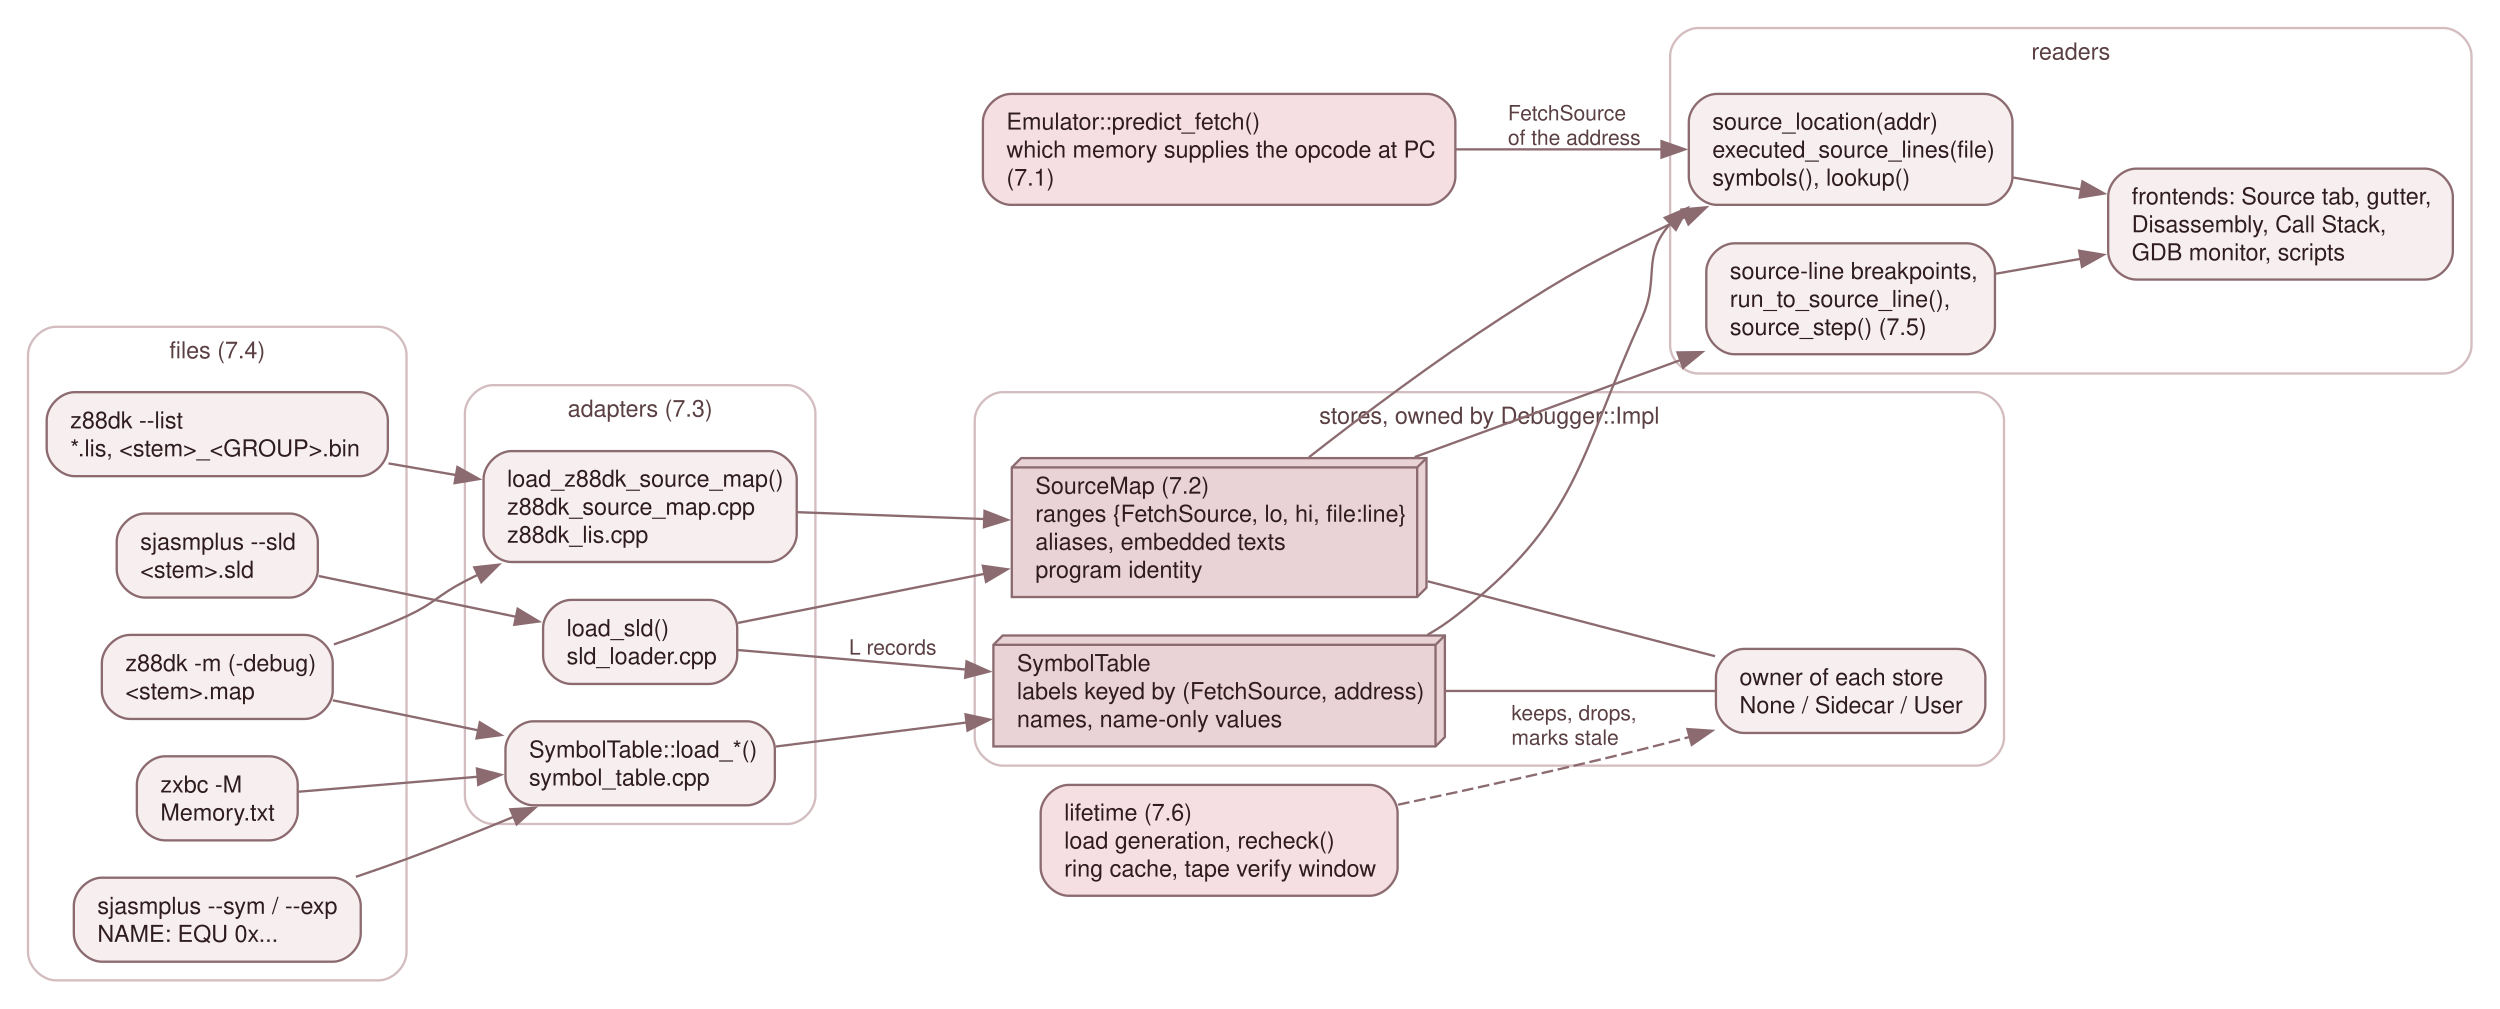
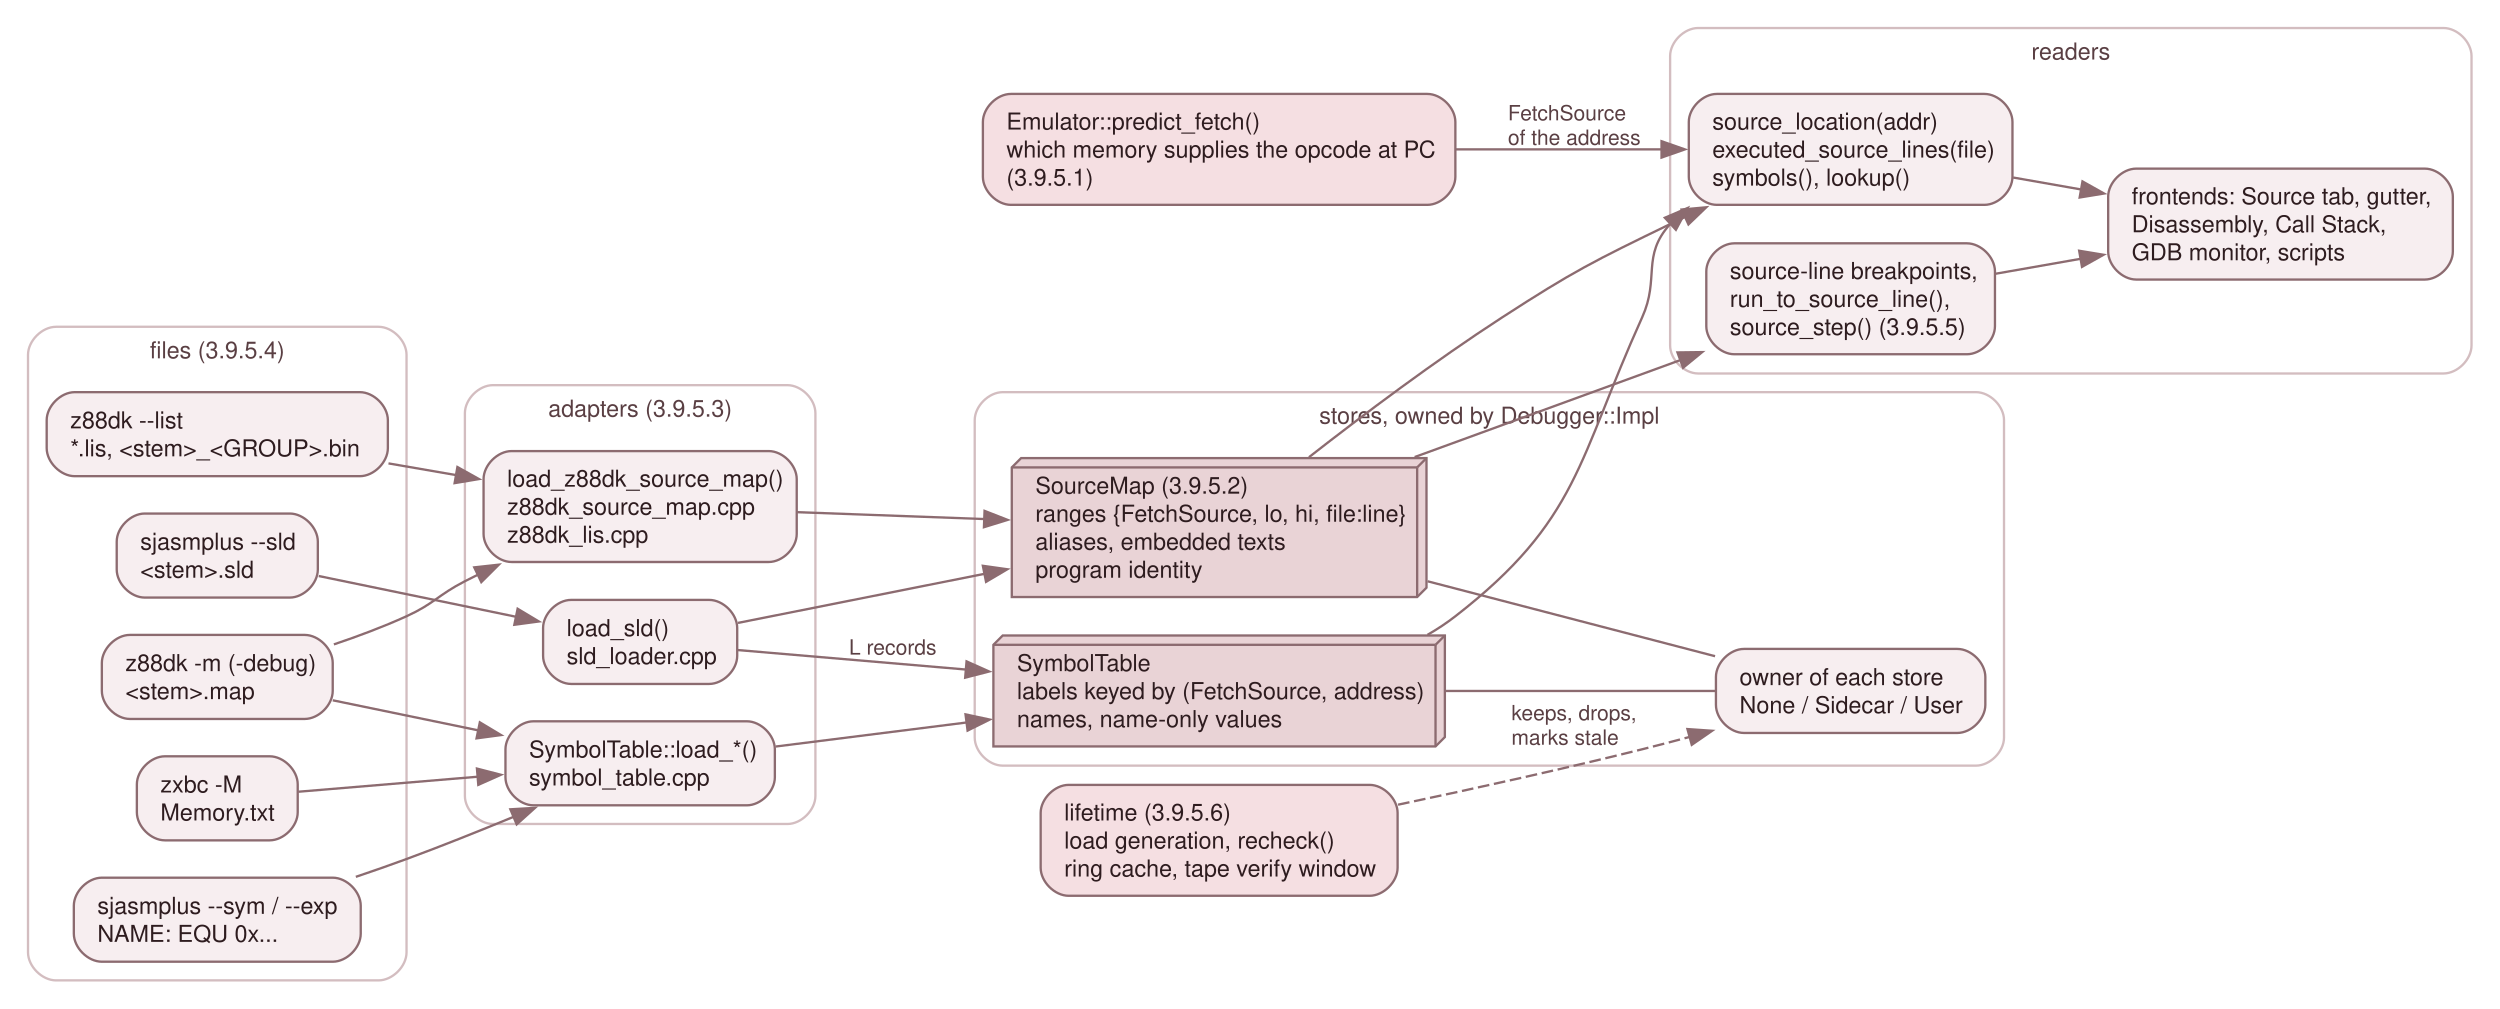
<svg xmlns="http://www.w3.org/2000/svg" width="1071pt" height="432pt" viewBox="0.00 0.00 1071.00 432.00">
  <g id="graph0" class="graph" transform="scale(1 1) rotate(0) translate(4 428)">
    <g id="clust1" class="cluster">
      <path fill="none" stroke="#d3bdc0" d="M20,-8C20,-8 158.16,-8 158.16,-8 164.16,-8 170.16,-14 170.16,-20 170.16,-20 170.16,-276 170.16,-276 170.16,-282 164.16,-288 158.16,-288 158.16,-288 20,-288 20,-288 14,-288 8,-282 8,-276 8,-276 8,-20 8,-20 8,-14 14,-8 20,-8" />
-       <text xml:space="preserve" text-anchor="middle" x="89.08" y="-274.5" font-family="Helvetica,sans-Serif" font-size="10.00" fill="#5a3f43">files (7.4)</text>
+       <text xml:space="preserve" text-anchor="middle" x="89.08" y="-274.5" font-family="Helvetica,sans-Serif" font-size="10.00" fill="#5a3f43">files (3.9.5.4)</text>
    </g>
    <g id="clust2" class="cluster">
      <path fill="none" stroke="#d3bdc0" d="M207.16,-75C207.16,-75 333.32,-75 333.32,-75 339.32,-75 345.32,-81 345.32,-87 345.32,-87 345.32,-251 345.32,-251 345.32,-257 339.32,-263 333.32,-263 333.32,-263 207.16,-263 207.16,-263 201.16,-263 195.16,-257 195.16,-251 195.16,-251 195.16,-87 195.16,-87 195.16,-81 201.16,-75 207.16,-75" />
-       <text xml:space="preserve" text-anchor="middle" x="270.24" y="-249.5" font-family="Helvetica,sans-Serif" font-size="10.00" fill="#5a3f43">adapters (7.3)</text>
+       <text xml:space="preserve" text-anchor="middle" x="270.24" y="-249.5" font-family="Helvetica,sans-Serif" font-size="10.00" fill="#5a3f43">adapters (3.9.5.3)</text>
    </g>
    <g id="clust3" class="cluster">
      <path fill="none" stroke="#d3bdc0" d="M425.57,-100C425.57,-100 842.52,-100 842.52,-100 848.52,-100 854.52,-106 854.52,-112 854.52,-112 854.52,-248 854.52,-248 854.52,-254 848.52,-260 842.52,-260 842.52,-260 425.57,-260 425.57,-260 419.57,-260 413.57,-254 413.57,-248 413.57,-248 413.57,-112 413.57,-112 413.57,-106 419.57,-100 425.57,-100" />
      <text xml:space="preserve" text-anchor="middle" x="634.04" y="-246.5" font-family="Helvetica,sans-Serif" font-size="10.00" fill="#5a3f43">stores, owned by Debugger::Impl</text>
    </g>
    <g id="clust4" class="cluster">
      <path fill="none" stroke="#d3bdc0" d="M723.48,-268C723.48,-268 1042.8,-268 1042.8,-268 1048.8,-268 1054.8,-274 1054.8,-280 1054.8,-280 1054.8,-404 1054.8,-404 1054.8,-410 1048.8,-416 1042.8,-416 1042.8,-416 723.48,-416 723.48,-416 717.48,-416 711.48,-410 711.48,-404 711.48,-404 711.48,-280 711.48,-280 711.48,-274 717.48,-268 723.48,-268" />
      <text xml:space="preserve" text-anchor="middle" x="883.14" y="-402.5" font-family="Helvetica,sans-Serif" font-size="10.00" fill="#5a3f43">readers</text>
    </g>
    <g id="node1" class="node">
      <path fill="#f7eef0" stroke="#8c6b70" d="M120.16,-208C120.16,-208 58,-208 58,-208 52,-208 46,-202 46,-196 46,-196 46,-184 46,-184 46,-178 52,-172 58,-172 58,-172 120.16,-172 120.16,-172 126.16,-172 132.16,-178 132.16,-184 132.16,-184 132.16,-196 132.16,-196 132.16,-202 126.16,-208 120.16,-208" />
      <text xml:space="preserve" text-anchor="start" x="56.08" y="-192.5" font-family="Helvetica,sans-Serif" font-size="10.00" fill="#2e1c1f">sjasmplus --sld</text>
      <text xml:space="preserve" text-anchor="start" x="56.08" y="-180.5" font-family="Helvetica,sans-Serif" font-size="10.00" fill="#2e1c1f">&lt;stem&gt;.sld</text>
    </g>
    <g id="node6" class="node">
      <path fill="#f7eef0" stroke="#8c6b70" d="M299.82,-171C299.82,-171 240.66,-171 240.66,-171 234.66,-171 228.66,-165 228.66,-159 228.66,-159 228.66,-147 228.66,-147 228.66,-141 234.66,-135 240.66,-135 240.66,-135 299.82,-135 299.82,-135 305.82,-135 311.82,-141 311.82,-147 311.82,-147 311.82,-159 311.82,-159 311.82,-165 305.82,-171 299.82,-171" />
      <text xml:space="preserve" text-anchor="start" x="238.74" y="-155.5" font-family="Helvetica,sans-Serif" font-size="10.00" fill="#2e1c1f">load_sld()</text>
      <text xml:space="preserve" text-anchor="start" x="238.74" y="-143.5" font-family="Helvetica,sans-Serif" font-size="10.00" fill="#2e1c1f">sld_loader.cpp</text>
    </g>
    <g id="edge1" class="edge">
      <path fill="none" stroke="#8c6b70" d="M132.54,-181.23C157.89,-176 190.28,-169.31 217.17,-163.75" />
      <polygon fill="#8c6b70" stroke="#8c6b70" points="217.75,-167.21 226.84,-161.76 216.34,-160.35 217.75,-167.21" />
    </g>
    <g id="node2" class="node">
      <path fill="#f7eef0" stroke="#8c6b70" d="M138.54,-52C138.54,-52 39.63,-52 39.63,-52 33.63,-52 27.63,-46 27.63,-40 27.63,-40 27.63,-28 27.63,-28 27.63,-22 33.63,-16 39.63,-16 39.63,-16 138.54,-16 138.54,-16 144.54,-16 150.54,-22 150.54,-28 150.54,-28 150.54,-40 150.54,-40 150.54,-46 144.54,-52 138.54,-52" />
      <text xml:space="preserve" text-anchor="start" x="37.71" y="-36.5" font-family="Helvetica,sans-Serif" font-size="10.00" fill="#2e1c1f">sjasmplus --sym / --exp</text>
      <text xml:space="preserve" text-anchor="start" x="37.71" y="-24.5" font-family="Helvetica,sans-Serif" font-size="10.00" fill="#2e1c1f">NAME: EQU 0x...</text>
    </g>
    <g id="node8" class="node">
      <path fill="#f7eef0" stroke="#8c6b70" d="M315.95,-119C315.95,-119 224.54,-119 224.54,-119 218.54,-119 212.54,-113 212.54,-107 212.54,-107 212.54,-95 212.54,-95 212.54,-89 218.54,-83 224.54,-83 224.54,-83 315.95,-83 315.95,-83 321.95,-83 327.95,-89 327.95,-95 327.95,-95 327.95,-107 327.95,-107 327.95,-113 321.95,-119 315.95,-119" />
      <text xml:space="preserve" text-anchor="start" x="222.62" y="-103.5" font-family="Helvetica,sans-Serif" font-size="10.00" fill="#2e1c1f">SymbolTable::load_*()</text>
      <text xml:space="preserve" text-anchor="start" x="222.62" y="-91.5" font-family="Helvetica,sans-Serif" font-size="10.00" fill="#2e1c1f">symbol_table.cpp</text>
    </g>
    <g id="edge2" class="edge">
      <path fill="none" stroke="#8c6b70" d="M148.44,-52.36C155.78,-54.84 163.17,-57.42 170.16,-60 185.2,-65.54 201.33,-72 216.12,-78.12" />
      <polygon fill="#8c6b70" stroke="#8c6b70" points="214.64,-81.29 225.22,-81.92 217.34,-74.84 214.64,-81.29" />
    </g>
    <g id="node3" class="node">
      <path fill="#f7eef0" stroke="#8c6b70" d="M126.54,-156C126.54,-156 51.63,-156 51.63,-156 45.63,-156 39.63,-150 39.63,-144 39.63,-144 39.63,-132 39.63,-132 39.63,-126 45.63,-120 51.63,-120 51.63,-120 126.54,-120 126.54,-120 132.54,-120 138.54,-126 138.54,-132 138.54,-132 138.54,-144 138.54,-144 138.54,-150 132.54,-156 126.54,-156" />
      <text xml:space="preserve" text-anchor="start" x="49.71" y="-140.5" font-family="Helvetica,sans-Serif" font-size="10.00" fill="#2e1c1f">z88dk -m (-debug)</text>
      <text xml:space="preserve" text-anchor="start" x="49.71" y="-128.5" font-family="Helvetica,sans-Serif" font-size="10.00" fill="#2e1c1f">&lt;stem&gt;.map</text>
    </g>
    <g id="node7" class="node">
      <path fill="#f7eef0" stroke="#8c6b70" d="M325.32,-234.76C325.32,-234.76 215.16,-234.76 215.16,-234.76 209.16,-234.76 203.16,-228.76 203.16,-222.76 203.16,-222.76 203.16,-199.24 203.16,-199.24 203.16,-193.24 209.16,-187.24 215.16,-187.24 215.16,-187.24 325.32,-187.24 325.32,-187.24 331.32,-187.24 337.32,-193.24 337.32,-199.24 337.32,-199.24 337.32,-222.76 337.32,-222.76 337.32,-228.76 331.32,-234.76 325.32,-234.76" />
      <text xml:space="preserve" text-anchor="start" x="213.24" y="-219.5" font-family="Helvetica,sans-Serif" font-size="10.00" fill="#2e1c1f">load_z88dk_source_map()</text>
      <text xml:space="preserve" text-anchor="start" x="213.24" y="-207.5" font-family="Helvetica,sans-Serif" font-size="10.00" fill="#2e1c1f">z88dk_source_map.cpp</text>
      <text xml:space="preserve" text-anchor="start" x="213.24" y="-195.5" font-family="Helvetica,sans-Serif" font-size="10.00" fill="#2e1c1f">z88dk_lis.cpp</text>
    </g>
    <g id="edge3" class="edge">
      <path fill="none" stroke="#8c6b70" d="M139.03,-151.94C149.47,-155.46 160.32,-159.52 170.16,-164 181.95,-169.37 183.63,-173.08 195.16,-179 197.08,-179.98 199.03,-180.96 201.01,-181.94" />
      <polygon fill="#8c6b70" stroke="#8c6b70" points="199.17,-184.94 209.7,-186.1 202.19,-178.62 199.17,-184.94" />
    </g>
    <g id="edge4" class="edge">
      <path fill="none" stroke="#8c6b70" d="M138.56,-127.99C157.8,-124.01 180.27,-119.37 201.09,-115.07" />
      <polygon fill="#8c6b70" stroke="#8c6b70" points="201.56,-118.55 210.65,-113.1 200.15,-111.69 201.56,-118.55" />
    </g>
    <g id="node4" class="node">
      <path fill="#f7eef0" stroke="#8c6b70" d="M150.16,-260C150.16,-260 28,-260 28,-260 22,-260 16,-254 16,-248 16,-248 16,-236 16,-236 16,-230 22,-224 28,-224 28,-224 150.16,-224 150.16,-224 156.16,-224 162.16,-230 162.16,-236 162.16,-236 162.16,-248 162.16,-248 162.16,-254 156.16,-260 150.16,-260" />
      <text xml:space="preserve" text-anchor="start" x="26.08" y="-244.5" font-family="Helvetica,sans-Serif" font-size="10.00" fill="#2e1c1f">z88dk --list</text>
      <text xml:space="preserve" text-anchor="start" x="26.08" y="-232.5" font-family="Helvetica,sans-Serif" font-size="10.00" fill="#2e1c1f">*.lis, &lt;stem&gt;_&lt;GROUP&gt;.bin</text>
    </g>
    <g id="edge5" class="edge">
      <path fill="none" stroke="#8c6b70" d="M162.43,-229.48C172,-227.83 181.83,-226.12 191.48,-224.45" />
      <polygon fill="#8c6b70" stroke="#8c6b70" points="191.95,-227.93 201.2,-222.77 190.75,-221.03 191.95,-227.93" />
    </g>
    <g id="node5" class="node">
      <path fill="#f7eef0" stroke="#8c6b70" d="M111.54,-104C111.54,-104 66.63,-104 66.63,-104 60.63,-104 54.63,-98 54.63,-92 54.63,-92 54.63,-80 54.63,-80 54.63,-74 60.63,-68 66.63,-68 66.63,-68 111.54,-68 111.54,-68 117.54,-68 123.54,-74 123.54,-80 123.54,-80 123.54,-92 123.54,-92 123.54,-98 117.54,-104 111.54,-104" />
      <text xml:space="preserve" text-anchor="start" x="64.71" y="-88.5" font-family="Helvetica,sans-Serif" font-size="10.00" fill="#2e1c1f">zxbc -M</text>
      <text xml:space="preserve" text-anchor="start" x="64.71" y="-76.5" font-family="Helvetica,sans-Serif" font-size="10.00" fill="#2e1c1f">Memory.txt</text>
    </g>
    <g id="edge6" class="edge">
      <path fill="none" stroke="#8c6b70" d="M123.78,-88.82C145.51,-90.64 174.54,-93.07 200.95,-95.28" />
      <polygon fill="#8c6b70" stroke="#8c6b70" points="200.32,-98.74 210.58,-96.09 200.9,-91.77 200.32,-98.74" />
    </g>
    <g id="node9" class="node">
      <polygon fill="#e9d3d6" stroke="#8c6b70" points="607.11,-231.76 433.45,-231.76 429.45,-227.76 429.45,-172.24 603.11,-172.24 607.11,-176.24 607.11,-231.76" />
      <polyline fill="none" stroke="#8c6b70" points="603.11,-227.76 429.45,-227.76" />
      <polyline fill="none" stroke="#8c6b70" points="603.11,-227.76 603.11,-172.24" />
      <polyline fill="none" stroke="#8c6b70" points="603.11,-227.76 607.11,-231.76" />
-       <text xml:space="preserve" text-anchor="start" x="439.53" y="-216.5" font-family="Helvetica,sans-Serif" font-size="10.00" fill="#2e1c1f">SourceMap (7.2)</text>
+       <text xml:space="preserve" text-anchor="start" x="439.53" y="-216.5" font-family="Helvetica,sans-Serif" font-size="10.00" fill="#2e1c1f">SourceMap (3.9.5.2)</text>
      <text xml:space="preserve" text-anchor="start" x="439.53" y="-204.5" font-family="Helvetica,sans-Serif" font-size="10.00" fill="#2e1c1f">ranges {FetchSource, lo, hi, file:line}</text>
      <text xml:space="preserve" text-anchor="start" x="439.53" y="-192.5" font-family="Helvetica,sans-Serif" font-size="10.00" fill="#2e1c1f">aliases, embedded texts</text>
      <text xml:space="preserve" text-anchor="start" x="439.53" y="-180.5" font-family="Helvetica,sans-Serif" font-size="10.00" fill="#2e1c1f">program identity</text>
    </g>
    <g id="edge7" class="edge">
      <path fill="none" stroke="#8c6b70" d="M312.14,-161.15C341.06,-166.91 381.11,-174.88 418.16,-182.26" />
      <polygon fill="#8c6b70" stroke="#8c6b70" points="417.05,-185.61 427.54,-184.13 418.42,-178.74 417.05,-185.61" />
    </g>
    <g id="node10" class="node">
      <polygon fill="#e9d3d6" stroke="#8c6b70" points="614.98,-155.76 425.57,-155.76 421.57,-151.76 421.57,-108.24 610.98,-108.24 614.98,-112.24 614.98,-155.76" />
      <polyline fill="none" stroke="#8c6b70" points="610.98,-151.76 421.57,-151.76" />
      <polyline fill="none" stroke="#8c6b70" points="610.98,-151.76 610.98,-108.24" />
      <polyline fill="none" stroke="#8c6b70" points="610.98,-151.76 614.98,-155.76" />
      <text xml:space="preserve" text-anchor="start" x="431.65" y="-140.5" font-family="Helvetica,sans-Serif" font-size="10.00" fill="#2e1c1f">SymbolTable</text>
      <text xml:space="preserve" text-anchor="start" x="431.65" y="-128.5" font-family="Helvetica,sans-Serif" font-size="10.00" fill="#2e1c1f">labels keyed by (FetchSource, address)</text>
      <text xml:space="preserve" text-anchor="start" x="431.65" y="-116.5" font-family="Helvetica,sans-Serif" font-size="10.00" fill="#2e1c1f">names, name-only values</text>
    </g>
    <g id="edge8" class="edge">
      <path fill="none" stroke="#8c6b70" d="M312.14,-149.51C338.96,-147.22 375.36,-144.11 410.05,-141.15" />
      <polygon fill="#8c6b70" stroke="#8c6b70" points="410.07,-144.66 419.74,-140.33 409.48,-137.69 410.07,-144.66" />
      <text xml:space="preserve" text-anchor="middle" x="377.2" y="-147.56" font-family="Helvetica,sans-Serif" font-size="9.00" fill="#5a3f43"> L records</text>
    </g>
    <g id="edge9" class="edge">
      <path fill="none" stroke="#8c6b70" d="M337.5,-208.58C362.15,-207.67 390.71,-206.63 417.7,-205.64" />
      <polygon fill="#8c6b70" stroke="#8c6b70" points="417.78,-209.14 427.65,-205.28 417.52,-202.15 417.78,-209.14" />
    </g>
    <g id="edge10" class="edge">
      <path fill="none" stroke="#8c6b70" d="M328.3,-108.19C352.74,-111.27 382.11,-114.97 410.33,-118.52" />
      <polygon fill="#8c6b70" stroke="#8c6b70" points="409.63,-121.96 419.99,-119.74 410.51,-115.02 409.63,-121.96" />
    </g>
    <g id="node11" class="node">
      <path fill="#f7eef0" stroke="#8c6b70" d="M834.52,-150C834.52,-150 743.11,-150 743.11,-150 737.11,-150 731.11,-144 731.11,-138 731.11,-138 731.11,-126 731.11,-126 731.11,-120 737.11,-114 743.11,-114 743.11,-114 834.52,-114 834.52,-114 840.52,-114 846.52,-120 846.52,-126 846.52,-126 846.52,-138 846.52,-138 846.52,-144 840.52,-150 834.52,-150" />
      <text xml:space="preserve" text-anchor="start" x="741.19" y="-134.5" font-family="Helvetica,sans-Serif" font-size="10.00" fill="#2e1c1f">owner of each store</text>
      <text xml:space="preserve" text-anchor="start" x="741.19" y="-122.5" font-family="Helvetica,sans-Serif" font-size="10.00" fill="#2e1c1f">None / Sidecar / User</text>
    </g>
    <g id="edge11" class="edge">
      <path fill="none" stroke="#8c6b70" d="M607.58,-178.98C648.08,-168.42 694.94,-156.21 730.73,-146.88" />
    </g>
    <g id="node14" class="node">
      <path fill="#f7eef0" stroke="#8c6b70" d="M846.14,-387.76C846.14,-387.76 731.48,-387.76 731.48,-387.76 725.48,-387.76 719.48,-381.76 719.48,-375.76 719.48,-375.76 719.48,-352.24 719.48,-352.24 719.48,-346.24 725.48,-340.24 731.48,-340.24 731.48,-340.24 846.14,-340.24 846.14,-340.24 852.14,-340.24 858.14,-346.24 858.14,-352.24 858.14,-352.24 858.14,-375.76 858.14,-375.76 858.14,-381.76 852.14,-387.76 846.14,-387.76" />
      <text xml:space="preserve" text-anchor="start" x="729.56" y="-372.5" font-family="Helvetica,sans-Serif" font-size="10.00" fill="#2e1c1f">source_location(addr)</text>
      <text xml:space="preserve" text-anchor="start" x="729.56" y="-360.5" font-family="Helvetica,sans-Serif" font-size="10.00" fill="#2e1c1f">executed_source_lines(file)</text>
      <text xml:space="preserve" text-anchor="start" x="729.56" y="-348.5" font-family="Helvetica,sans-Serif" font-size="10.00" fill="#2e1c1f">symbols(), lookup()</text>
    </g>
    <g id="edge15" class="edge">
      <path fill="none" stroke="#8c6b70" d="M556.76,-232.14C580.01,-250.3 610.82,-273.43 639.48,-292 670.2,-311.9 678.55,-316.01 711.48,-332 713.6,-333.03 715.76,-334.06 717.95,-335.08" />
      <polygon fill="#8c6b70" stroke="#8c6b70" points="716.42,-338.23 726.97,-339.2 719.33,-331.86 716.42,-338.23" />
    </g>
    <g id="node15" class="node">
      <path fill="#f7eef0" stroke="#8c6b70" d="M838.64,-323.76C838.64,-323.76 738.98,-323.76 738.98,-323.76 732.98,-323.76 726.98,-317.76 726.98,-311.76 726.98,-311.76 726.98,-288.24 726.98,-288.24 726.98,-282.24 732.98,-276.24 738.98,-276.24 738.98,-276.24 838.64,-276.24 838.64,-276.24 844.64,-276.24 850.64,-282.24 850.64,-288.24 850.64,-288.24 850.64,-311.76 850.64,-311.76 850.64,-317.76 844.64,-323.76 838.64,-323.76" />
      <text xml:space="preserve" text-anchor="start" x="737.06" y="-308.5" font-family="Helvetica,sans-Serif" font-size="10.00" fill="#2e1c1f">source-line breakpoints,</text>
      <text xml:space="preserve" text-anchor="start" x="737.06" y="-296.5" font-family="Helvetica,sans-Serif" font-size="10.00" fill="#2e1c1f">run_to_source_line(),</text>
-       <text xml:space="preserve" text-anchor="start" x="737.06" y="-284.5" font-family="Helvetica,sans-Serif" font-size="10.00" fill="#2e1c1f">source_step() (7.5)</text>
+       <text xml:space="preserve" text-anchor="start" x="737.06" y="-284.5" font-family="Helvetica,sans-Serif" font-size="10.00" fill="#2e1c1f">source_step() (3.9.5.5)</text>
    </g>
    <g id="edge17" class="edge">
      <path fill="none" stroke="#8c6b70" d="M602.04,-232.2C638.49,-245.51 680.91,-260.99 716,-273.79" />
      <polygon fill="#8c6b70" stroke="#8c6b70" points="714.63,-277.02 725.22,-277.16 717.03,-270.44 714.63,-277.02" />
    </g>
    <g id="edge12" class="edge">
      <path fill="none" stroke="#8c6b70" d="M615.46,-132C654.14,-132 697.41,-132 730.92,-132" />
    </g>
    <g id="edge16" class="edge">
      <path fill="none" stroke="#8c6b70" d="M607.51,-156.02C611.71,-158.43 615.73,-161.09 619.48,-164 672.45,-205.17 671.82,-230.88 699.48,-292 707.13,-308.91 699.07,-318.2 711.48,-332 711.56,-332.09 711.64,-332.18 711.72,-332.27" />
      <polygon fill="#8c6b70" stroke="#8c6b70" points="709.22,-334.72 718.96,-338.89 713.95,-329.56 709.22,-334.72" />
    </g>
    <g id="node12" class="node">
      <path fill="#f5dfe2" stroke="#8c6b70" d="M607.48,-387.76C607.48,-387.76 429.07,-387.76 429.07,-387.76 423.07,-387.76 417.07,-381.76 417.07,-375.76 417.07,-375.76 417.07,-352.24 417.07,-352.24 417.07,-346.24 423.07,-340.24 429.07,-340.24 429.07,-340.24 607.48,-340.24 607.48,-340.24 613.48,-340.24 619.48,-346.24 619.48,-352.24 619.48,-352.24 619.48,-375.76 619.48,-375.76 619.48,-381.76 613.48,-387.76 607.48,-387.76" />
      <text xml:space="preserve" text-anchor="start" x="427.15" y="-372.5" font-family="Helvetica,sans-Serif" font-size="10.00" fill="#2e1c1f">Emulator::predict_fetch()</text>
      <text xml:space="preserve" text-anchor="start" x="427.15" y="-360.5" font-family="Helvetica,sans-Serif" font-size="10.00" fill="#2e1c1f">which memory supplies the opcode at PC</text>
-       <text xml:space="preserve" text-anchor="start" x="427.15" y="-348.5" font-family="Helvetica,sans-Serif" font-size="10.00" fill="#2e1c1f">(7.1)</text>
+       <text xml:space="preserve" text-anchor="start" x="427.15" y="-348.5" font-family="Helvetica,sans-Serif" font-size="10.00" fill="#2e1c1f">(3.9.5.1)</text>
    </g>
    <g id="edge14" class="edge">
      <path fill="none" stroke="#8c6b70" d="M619.65,-364C648.85,-364 680.33,-364 708.08,-364" />
      <polygon fill="#8c6b70" stroke="#8c6b70" points="707.8,-367.5 717.8,-364 707.8,-360.5 707.8,-367.5" />
      <text xml:space="preserve" text-anchor="start" x="639.48" y="-376.45" font-family="Helvetica,sans-Serif" font-size="9.00" fill="#5a3f43"> FetchSource</text>
      <text xml:space="preserve" text-anchor="start" x="639.48" y="-365.95" font-family="Helvetica,sans-Serif" font-size="9.00" fill="#5a3f43"> of the address</text>
    </g>
    <g id="node13" class="node">
      <path fill="#f5dfe2" stroke="#8c6b70" d="M582.73,-91.76C582.73,-91.76 453.82,-91.76 453.82,-91.76 447.82,-91.76 441.82,-85.76 441.82,-79.76 441.82,-79.76 441.82,-56.24 441.82,-56.24 441.82,-50.24 447.82,-44.24 453.82,-44.24 453.82,-44.24 582.73,-44.24 582.73,-44.24 588.73,-44.24 594.73,-50.24 594.73,-56.24 594.73,-56.24 594.73,-79.76 594.73,-79.76 594.73,-85.76 588.73,-91.76 582.73,-91.76" />
-       <text xml:space="preserve" text-anchor="start" x="451.9" y="-76.5" font-family="Helvetica,sans-Serif" font-size="10.00" fill="#2e1c1f">lifetime (7.6)</text>
+       <text xml:space="preserve" text-anchor="start" x="451.9" y="-76.5" font-family="Helvetica,sans-Serif" font-size="10.00" fill="#2e1c1f">lifetime (3.9.5.6)</text>
      <text xml:space="preserve" text-anchor="start" x="451.9" y="-64.5" font-family="Helvetica,sans-Serif" font-size="10.00" fill="#2e1c1f">load generation, recheck()</text>
      <text xml:space="preserve" text-anchor="start" x="451.9" y="-52.5" font-family="Helvetica,sans-Serif" font-size="10.00" fill="#2e1c1f">ring cache, tape verify window</text>
    </g>
    <g id="edge13" class="edge">
      <path fill="none" stroke="#8c6b70" stroke-dasharray="5,2" d="M594.92,-83.27C627.24,-90.08 665.32,-98.48 699.48,-107 706.18,-108.67 713.14,-110.49 720.08,-112.36" />
      <polygon fill="#8c6b70" stroke="#8c6b70" points="718.9,-115.67 729.47,-114.94 720.75,-108.92 718.9,-115.67" />
      <text xml:space="preserve" text-anchor="start" x="640.98" y="-119.45" font-family="Helvetica,sans-Serif" font-size="9.00" fill="#5a3f43"> keeps, drops,</text>
      <text xml:space="preserve" text-anchor="start" x="640.98" y="-108.95" font-family="Helvetica,sans-Serif" font-size="9.00" fill="#5a3f43"> marks stale</text>
    </g>
    <g id="node16" class="node">
      <path fill="#f7eef0" stroke="#8c6b70" d="M1034.8,-355.76C1034.8,-355.76 911.14,-355.76 911.14,-355.76 905.14,-355.76 899.14,-349.76 899.14,-343.76 899.14,-343.76 899.14,-320.24 899.14,-320.24 899.14,-314.24 905.14,-308.24 911.14,-308.24 911.14,-308.24 1034.8,-308.24 1034.8,-308.24 1040.8,-308.24 1046.8,-314.24 1046.8,-320.24 1046.8,-320.24 1046.8,-343.76 1046.8,-343.76 1046.8,-349.76 1040.8,-355.76 1034.8,-355.76" />
      <text xml:space="preserve" text-anchor="start" x="909.22" y="-340.5" font-family="Helvetica,sans-Serif" font-size="10.00" fill="#2e1c1f">frontends: Source tab, gutter,</text>
      <text xml:space="preserve" text-anchor="start" x="909.22" y="-328.5" font-family="Helvetica,sans-Serif" font-size="10.00" fill="#2e1c1f">Disassembly, Call Stack,</text>
      <text xml:space="preserve" text-anchor="start" x="909.22" y="-316.5" font-family="Helvetica,sans-Serif" font-size="10.00" fill="#2e1c1f">GDB monitor, scripts</text>
    </g>
    <g id="edge18" class="edge">
      <path fill="none" stroke="#8c6b70" d="M858.42,-351.95C868.02,-350.26 877.97,-348.51 887.82,-346.78" />
      <polygon fill="#8c6b70" stroke="#8c6b70" points="888.13,-350.28 897.37,-345.1 886.92,-343.39 888.13,-350.28" />
    </g>
    <g id="edge19" class="edge">
      <path fill="none" stroke="#8c6b70" d="M850.97,-310.74C862.69,-312.8 875.14,-314.99 887.43,-317.15" />
      <polygon fill="#8c6b70" stroke="#8c6b70" points="886.71,-320.58 897.16,-318.86 887.92,-313.68 886.71,-320.58" />
    </g>
  </g>
</svg>
